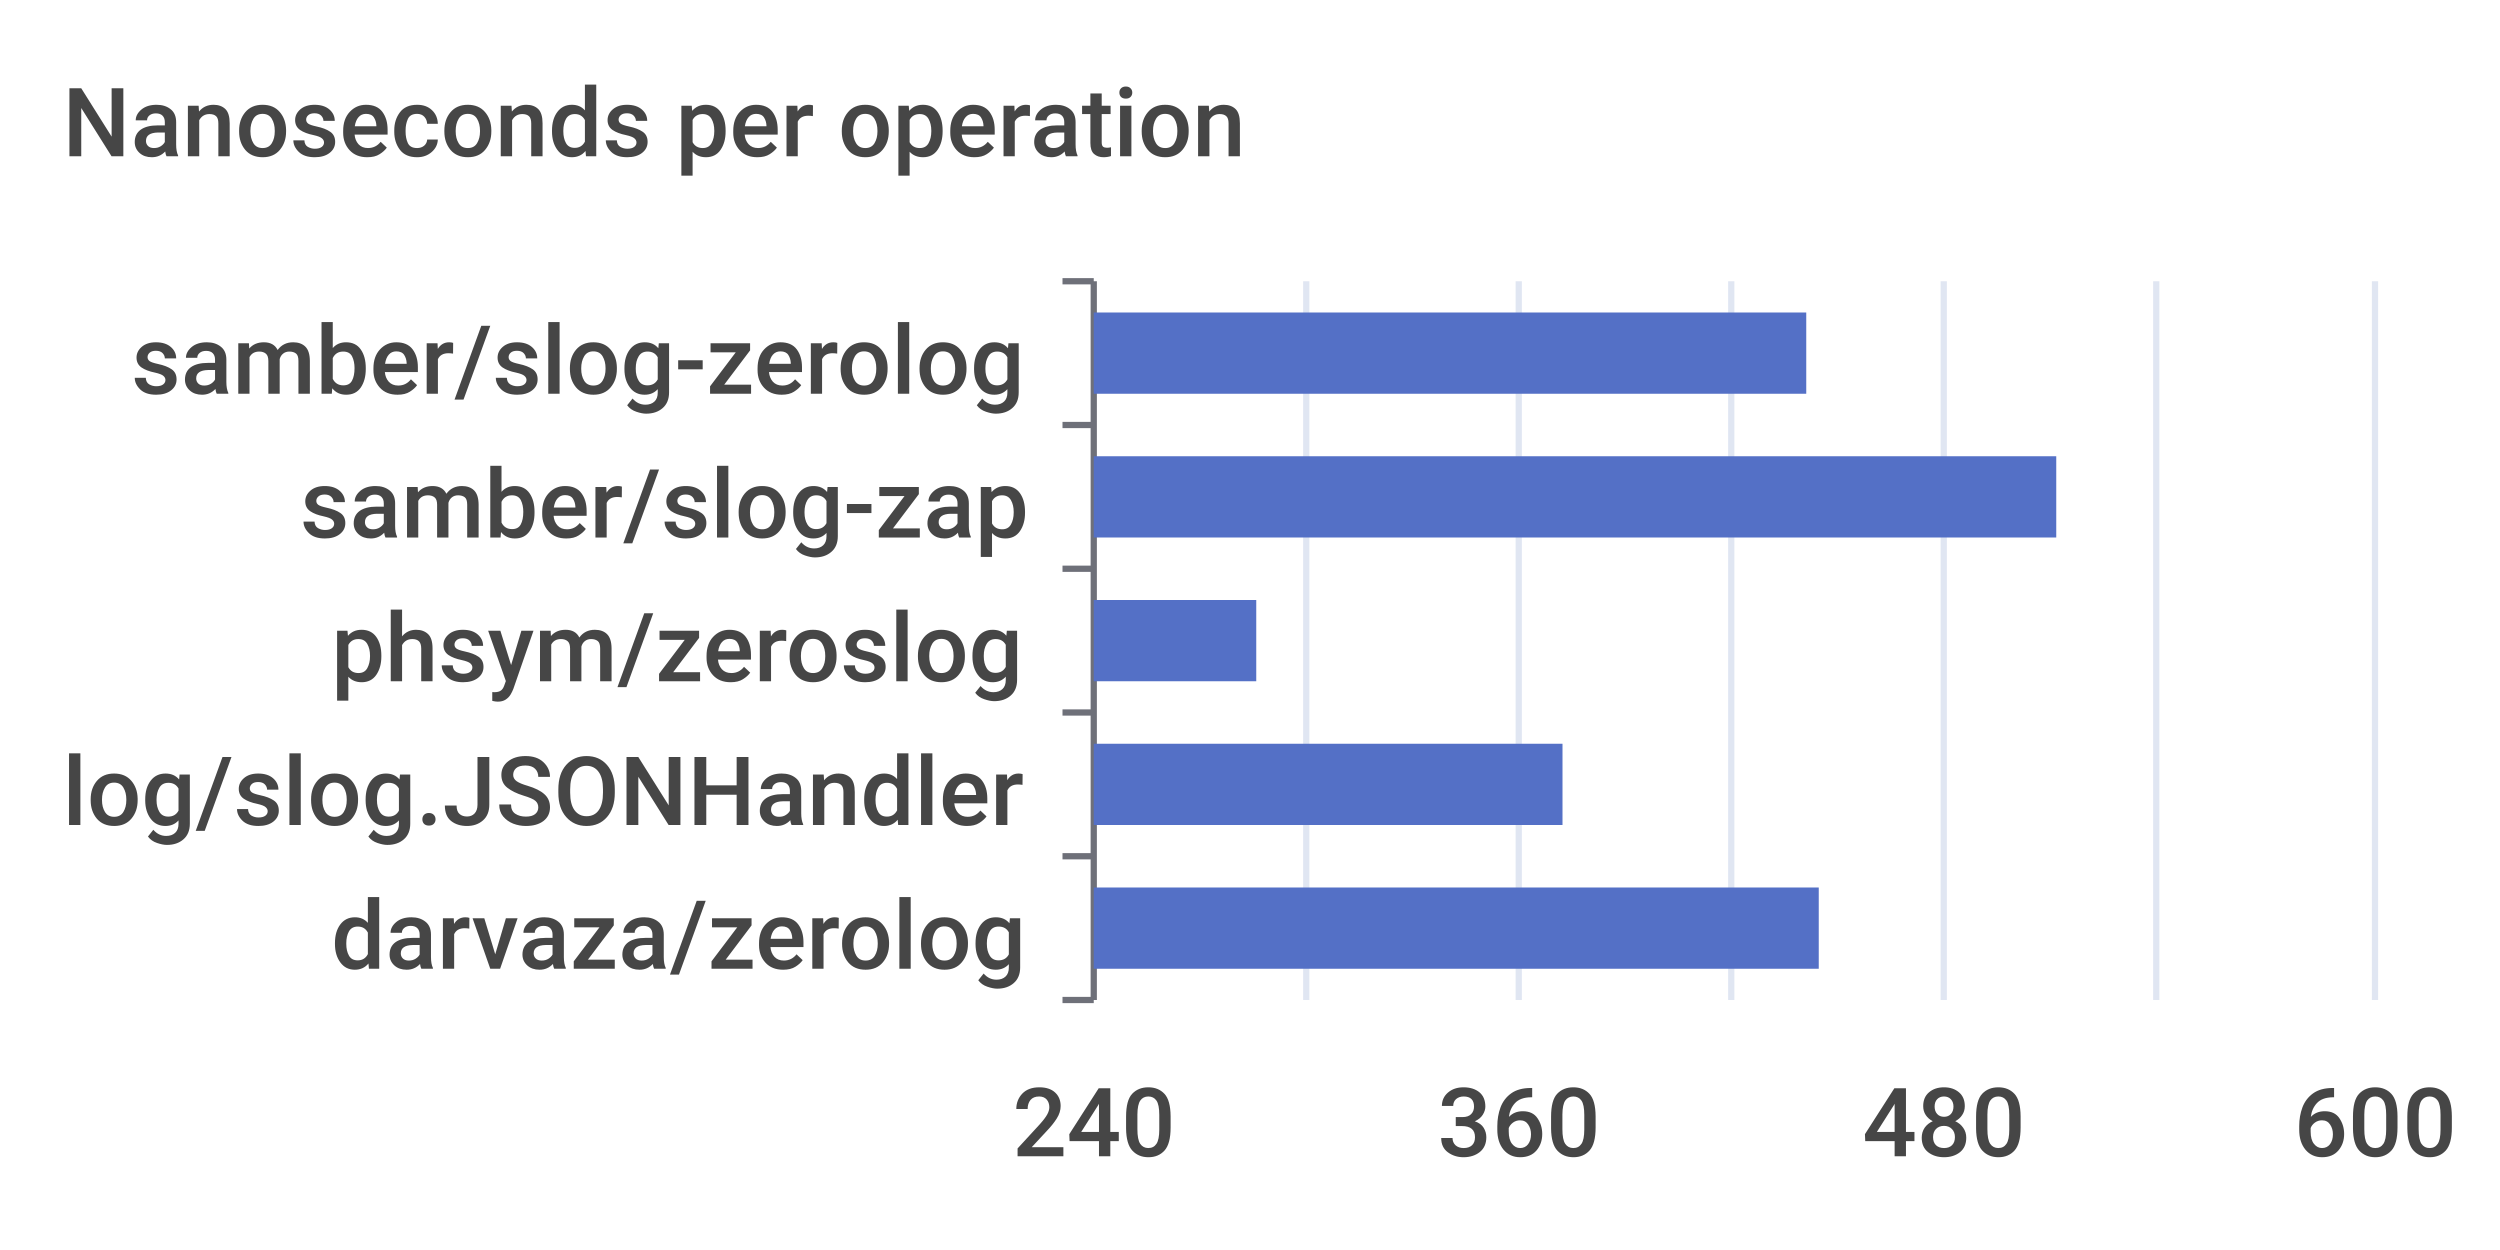
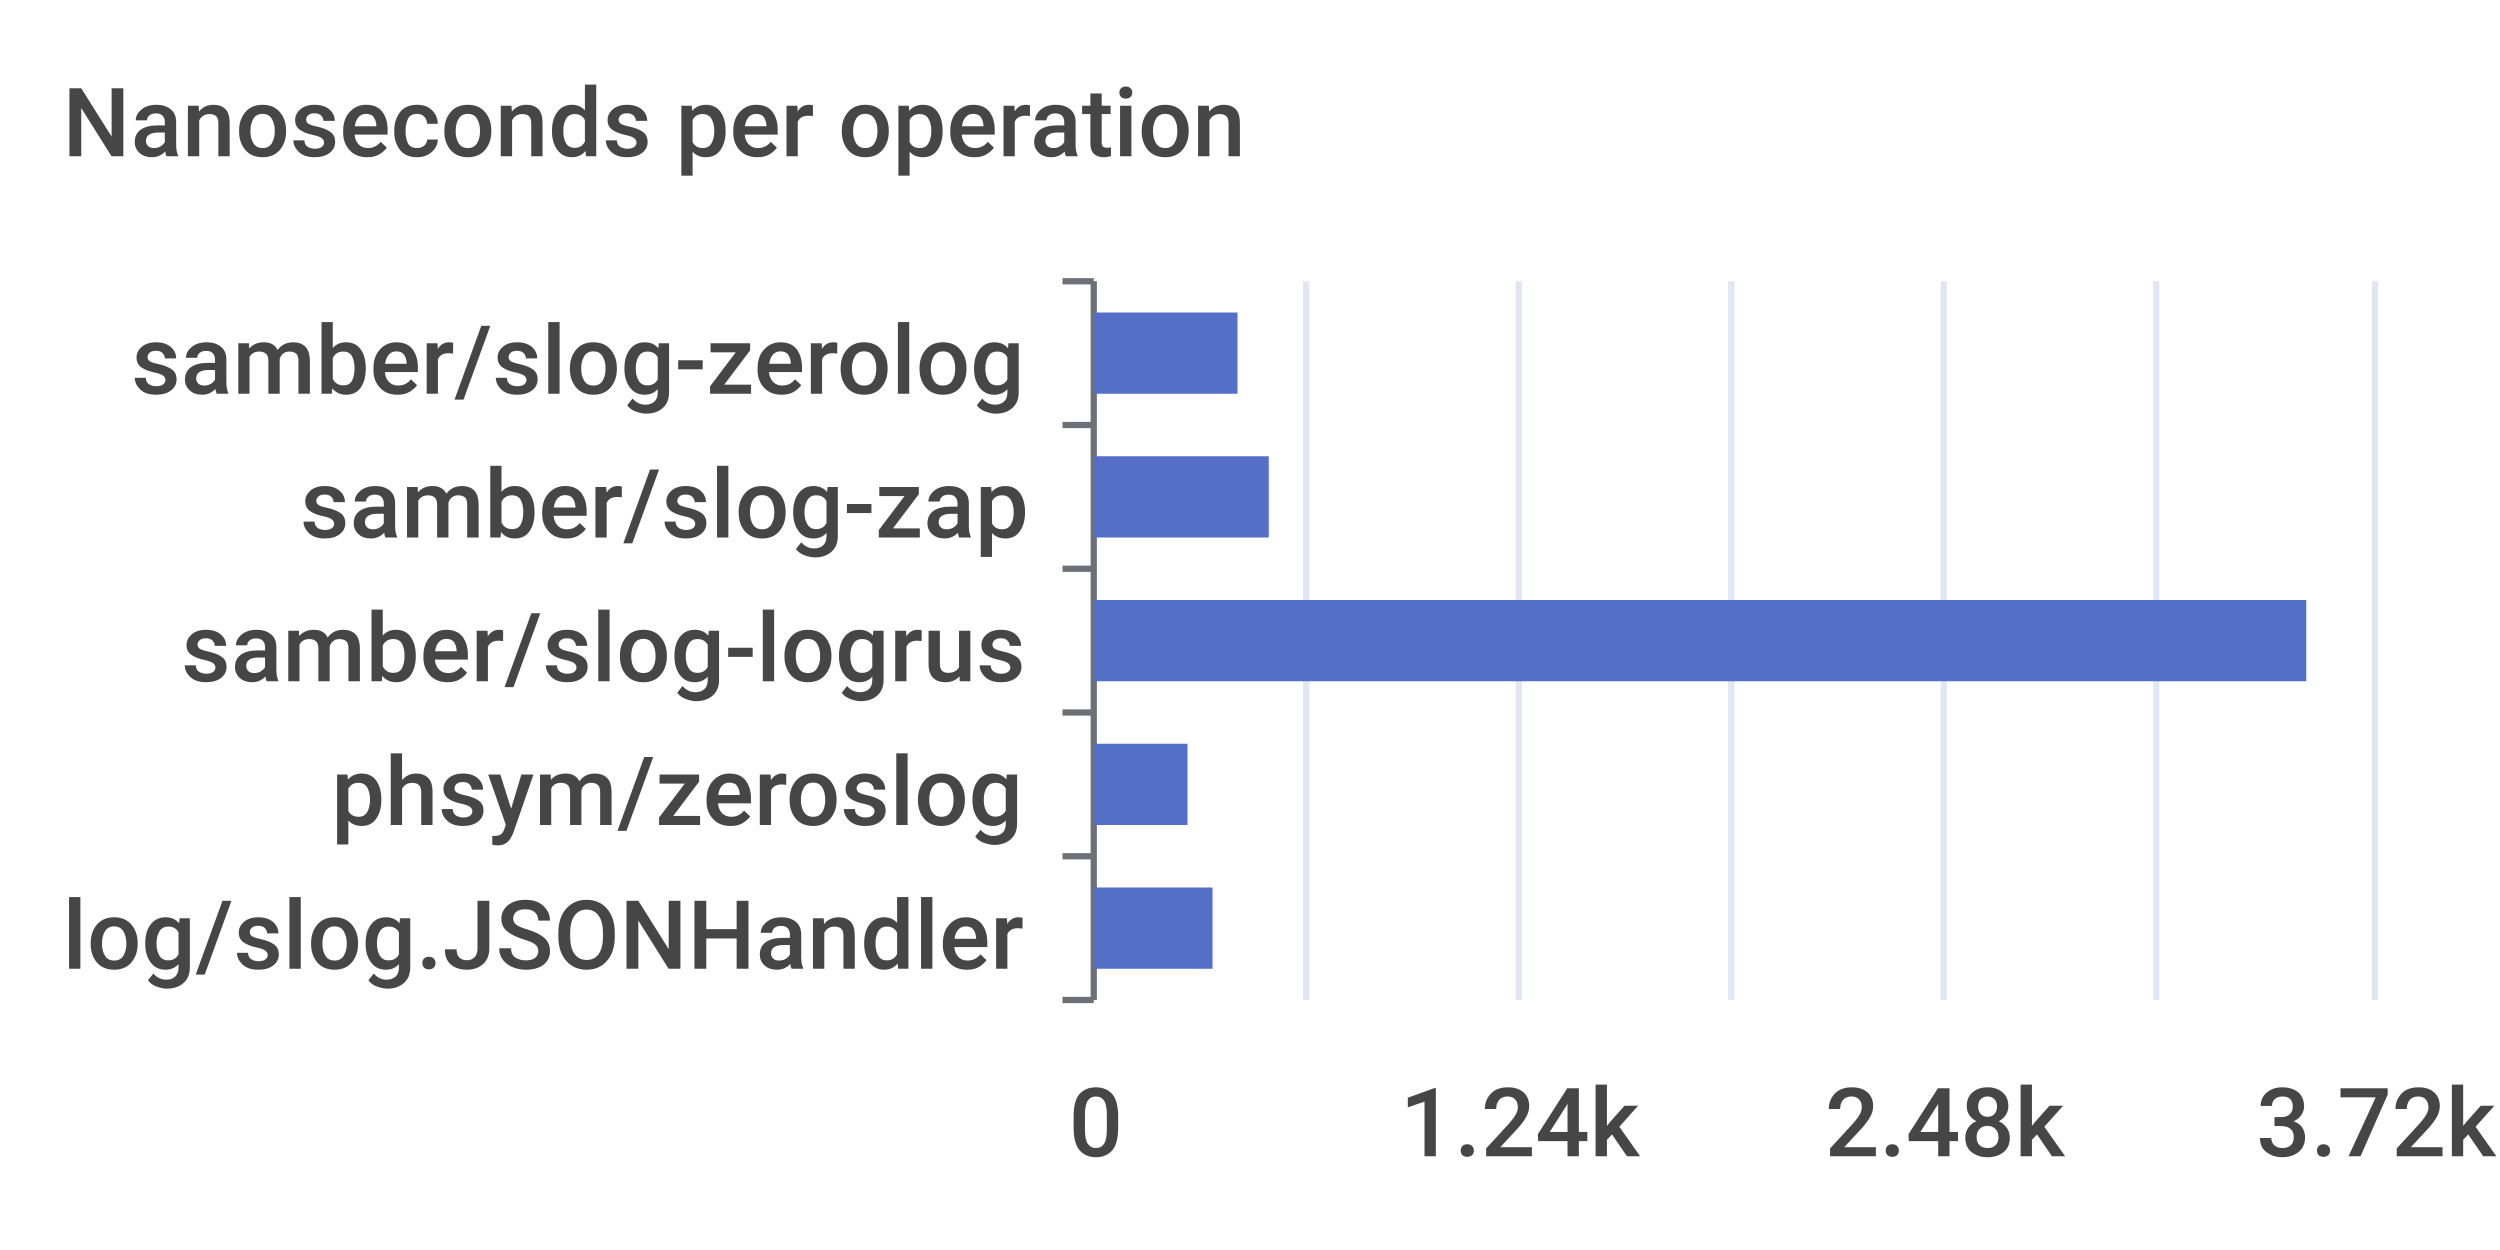
<svg xmlns="http://www.w3.org/2000/svg" width="400" height="200">\n<path d="M 0 0 L 400 0 L 400 200 L 0 200 L 0 0" style="stroke-width:0;stroke:none;fill:rgba(255,255,255,1.0)" />
  <text x="10" y="25" style="stroke-width:0;stroke:none;fill:rgba(70,70,70,1.0);font-size:15.3px;font-family:'Roboto Medium',sans-serif">Nanoseconds per operation</text>
  <path d="M 170 45 L 175 45" style="stroke-width:1;stroke:rgba(110,112,121,1.0);fill:none" />
  <path d="M 170 68 L 175 68" style="stroke-width:1;stroke:rgba(110,112,121,1.0);fill:none" />
  <path d="M 170 91 L 175 91" style="stroke-width:1;stroke:rgba(110,112,121,1.0);fill:none" />
  <path d="M 170 114 L 175 114" style="stroke-width:1;stroke:rgba(110,112,121,1.0);fill:none" />
  <path d="M 170 137 L 175 137" style="stroke-width:1;stroke:rgba(110,112,121,1.0);fill:none" />
  <path d="M 170 160 L 175 160" style="stroke-width:1;stroke:rgba(110,112,121,1.0);fill:none" />
  <path d="M 175 45 L 175 160" style="stroke-width:1;stroke:rgba(110,112,121,1.0);fill:none" />
  <text x="21" y="63" style="stroke-width:0;stroke:none;fill:rgba(70,70,70,1.0);font-size:15.3px;font-family:'Roboto Medium',sans-serif">samber/slog-zerolog</text>
  <text x="48" y="86" style="stroke-width:0;stroke:none;fill:rgba(70,70,70,1.0);font-size:15.3px;font-family:'Roboto Medium',sans-serif">samber/slog-zap</text>
-   <text x="53" y="109" style="stroke-width:0;stroke:none;fill:rgba(70,70,70,1.0);font-size:15.3px;font-family:'Roboto Medium',sans-serif">phsym/zeroslog</text>
-   <text x="10" y="132" style="stroke-width:0;stroke:none;fill:rgba(70,70,70,1.0);font-size:15.3px;font-family:'Roboto Medium',sans-serif">log/slog.JSONHandler</text>
-   <text x="53" y="155" style="stroke-width:0;stroke:none;fill:rgba(70,70,70,1.0);font-size:15.3px;font-family:'Roboto Medium',sans-serif">darvaza/zerolog</text>
-   <text x="162" y="185" style="stroke-width:0;stroke:none;fill:rgba(70,70,70,1.0);font-size:15.3px;font-family:'Roboto Medium',sans-serif">240</text>
-   <text x="230" y="185" style="stroke-width:0;stroke:none;fill:rgba(70,70,70,1.0);font-size:15.3px;font-family:'Roboto Medium',sans-serif">360</text>
-   <text x="298" y="185" style="stroke-width:0;stroke:none;fill:rgba(70,70,70,1.0);font-size:15.3px;font-family:'Roboto Medium',sans-serif">480</text>
-   <text x="367" y="185" style="stroke-width:0;stroke:none;fill:rgba(70,70,70,1.0);font-size:15.3px;font-family:'Roboto Medium',sans-serif">600</text>
+   <text x="29" y="109" style="stroke-width:0;stroke:none;fill:rgba(70,70,70,1.0);font-size:15.3px;font-family:'Roboto Medium',sans-serif">samber/slog-logrus</text>
+   <text x="53" y="132" style="stroke-width:0;stroke:none;fill:rgba(70,70,70,1.0);font-size:15.3px;font-family:'Roboto Medium',sans-serif">phsym/zeroslog</text>
+   <text x="10" y="155" style="stroke-width:0;stroke:none;fill:rgba(70,70,70,1.0);font-size:15.3px;font-family:'Roboto Medium',sans-serif">log/slog.JSONHandler</text>
+   <text x="171" y="185" style="stroke-width:0;stroke:none;fill:rgba(70,70,70,1.0);font-size:15.3px;font-family:'Roboto Medium',sans-serif">0</text>
+   <text x="224" y="185" style="stroke-width:0;stroke:none;fill:rgba(70,70,70,1.0);font-size:15.3px;font-family:'Roboto Medium',sans-serif">1.24k</text>
+   <text x="292" y="185" style="stroke-width:0;stroke:none;fill:rgba(70,70,70,1.0);font-size:15.3px;font-family:'Roboto Medium',sans-serif">2.48k</text>
+   <text x="361" y="185" style="stroke-width:0;stroke:none;fill:rgba(70,70,70,1.0);font-size:15.3px;font-family:'Roboto Medium',sans-serif">3.72k</text>
  <path d="M 209 45 L 209 160" style="stroke-width:1;stroke:rgba(224,230,242,1.0);fill:none" />
  <path d="M 243 45 L 243 160" style="stroke-width:1;stroke:rgba(224,230,242,1.0);fill:none" />
  <path d="M 277 45 L 277 160" style="stroke-width:1;stroke:rgba(224,230,242,1.0);fill:none" />
  <path d="M 311 45 L 311 160" style="stroke-width:1;stroke:rgba(224,230,242,1.0);fill:none" />
  <path d="M 345 45 L 345 160" style="stroke-width:1;stroke:rgba(224,230,242,1.0);fill:none" />
  <path d="M 380 45 L 380 160" style="stroke-width:1;stroke:rgba(224,230,242,1.0);fill:none" />
-   <path d="M 175 142 L 291 142 L 291 155 L 175 155 L 175 142" style="stroke-width:0;stroke:none;fill:rgba(84,112,198,1.0)" />
-   <path d="M 175 119 L 250 119 L 250 132 L 175 132 L 175 119" style="stroke-width:0;stroke:none;fill:rgba(84,112,198,1.0)" />
-   <path d="M 175 96 L 201 96 L 201 109 L 175 109 L 175 96" style="stroke-width:0;stroke:none;fill:rgba(84,112,198,1.0)" />
-   <path d="M 175 73 L 329 73 L 329 86 L 175 86 L 175 73" style="stroke-width:0;stroke:none;fill:rgba(84,112,198,1.0)" />
-   <path d="M 175 50 L 289 50 L 289 63 L 175 63 L 175 50" style="stroke-width:0;stroke:none;fill:rgba(84,112,198,1.0)" />
+   <path d="M 175 142 L 194 142 L 194 155 L 175 155 L 175 142" style="stroke-width:0;stroke:none;fill:rgba(84,112,198,1.0)" />
+   <path d="M 175 119 L 190 119 L 190 132 L 175 132 L 175 119" style="stroke-width:0;stroke:none;fill:rgba(84,112,198,1.0)" />
+   <path d="M 175 96 L 369 96 L 369 109 L 175 109 L 175 96" style="stroke-width:0;stroke:none;fill:rgba(84,112,198,1.0)" />
+   <path d="M 175 73 L 203 73 L 203 86 L 175 86 L 175 73" style="stroke-width:0;stroke:none;fill:rgba(84,112,198,1.0)" />
+   <path d="M 175 50 L 198 50 L 198 63 L 175 63 L 175 50" style="stroke-width:0;stroke:none;fill:rgba(84,112,198,1.0)" />
</svg>
